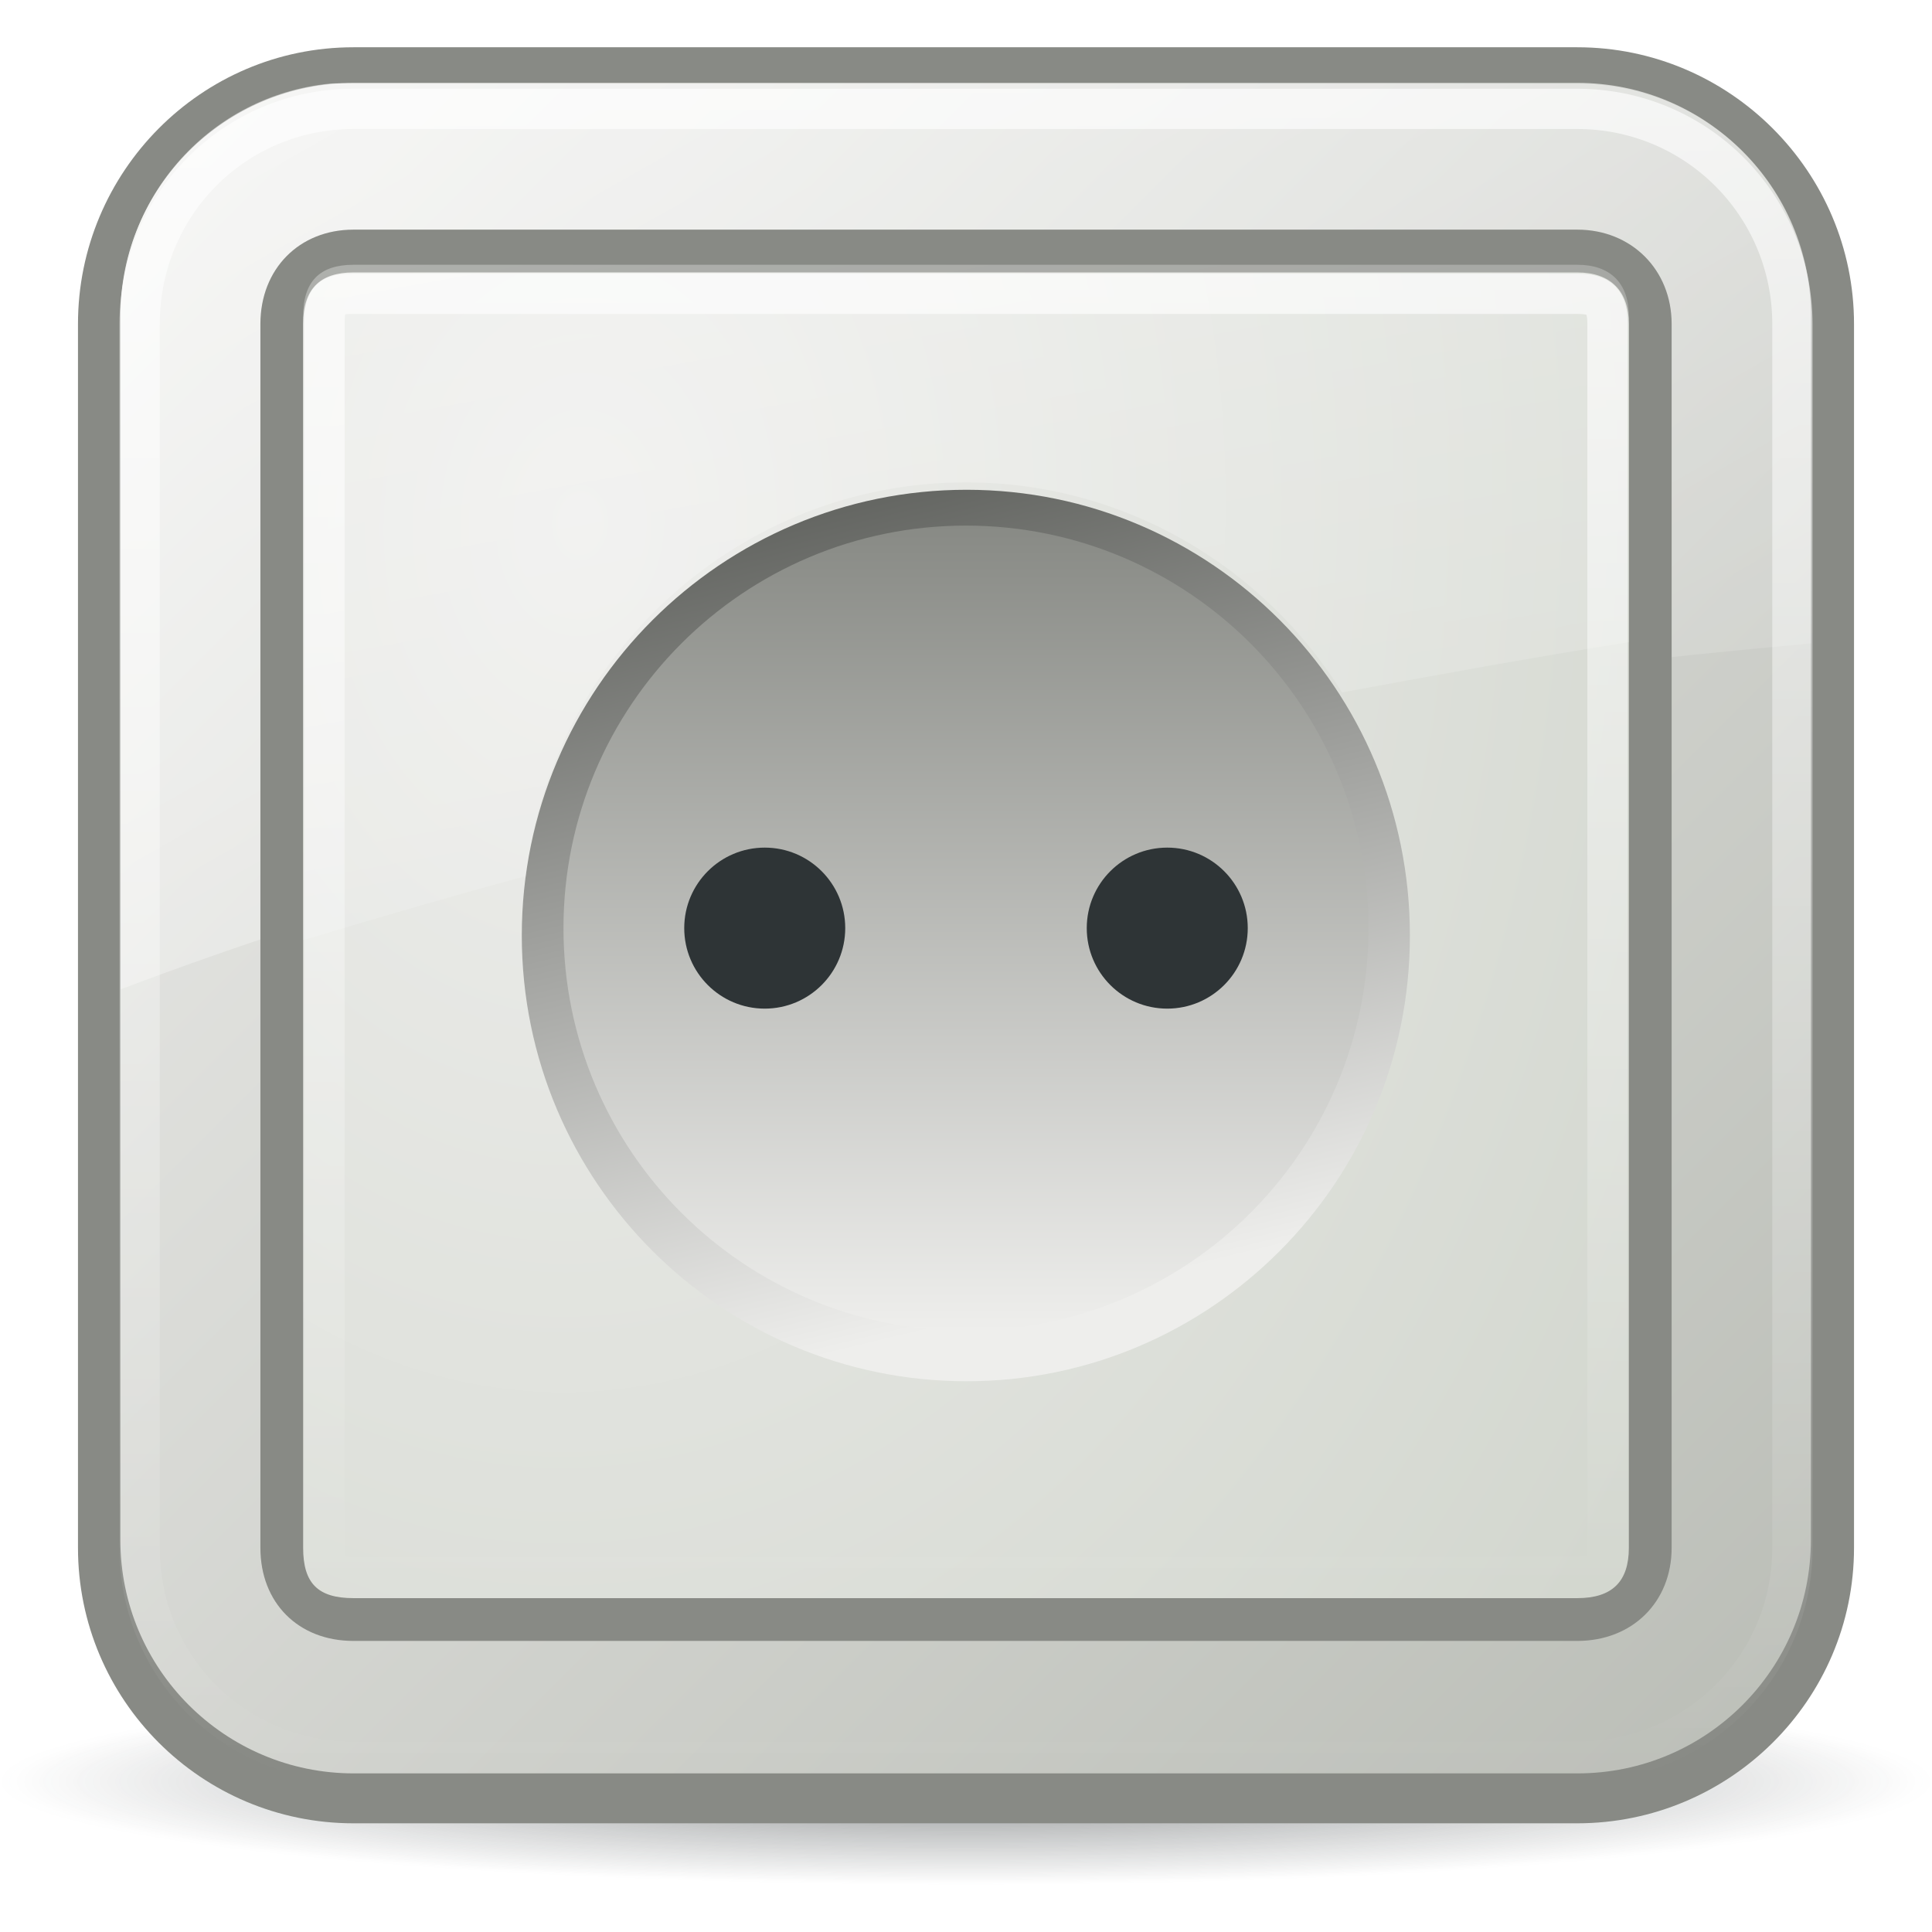
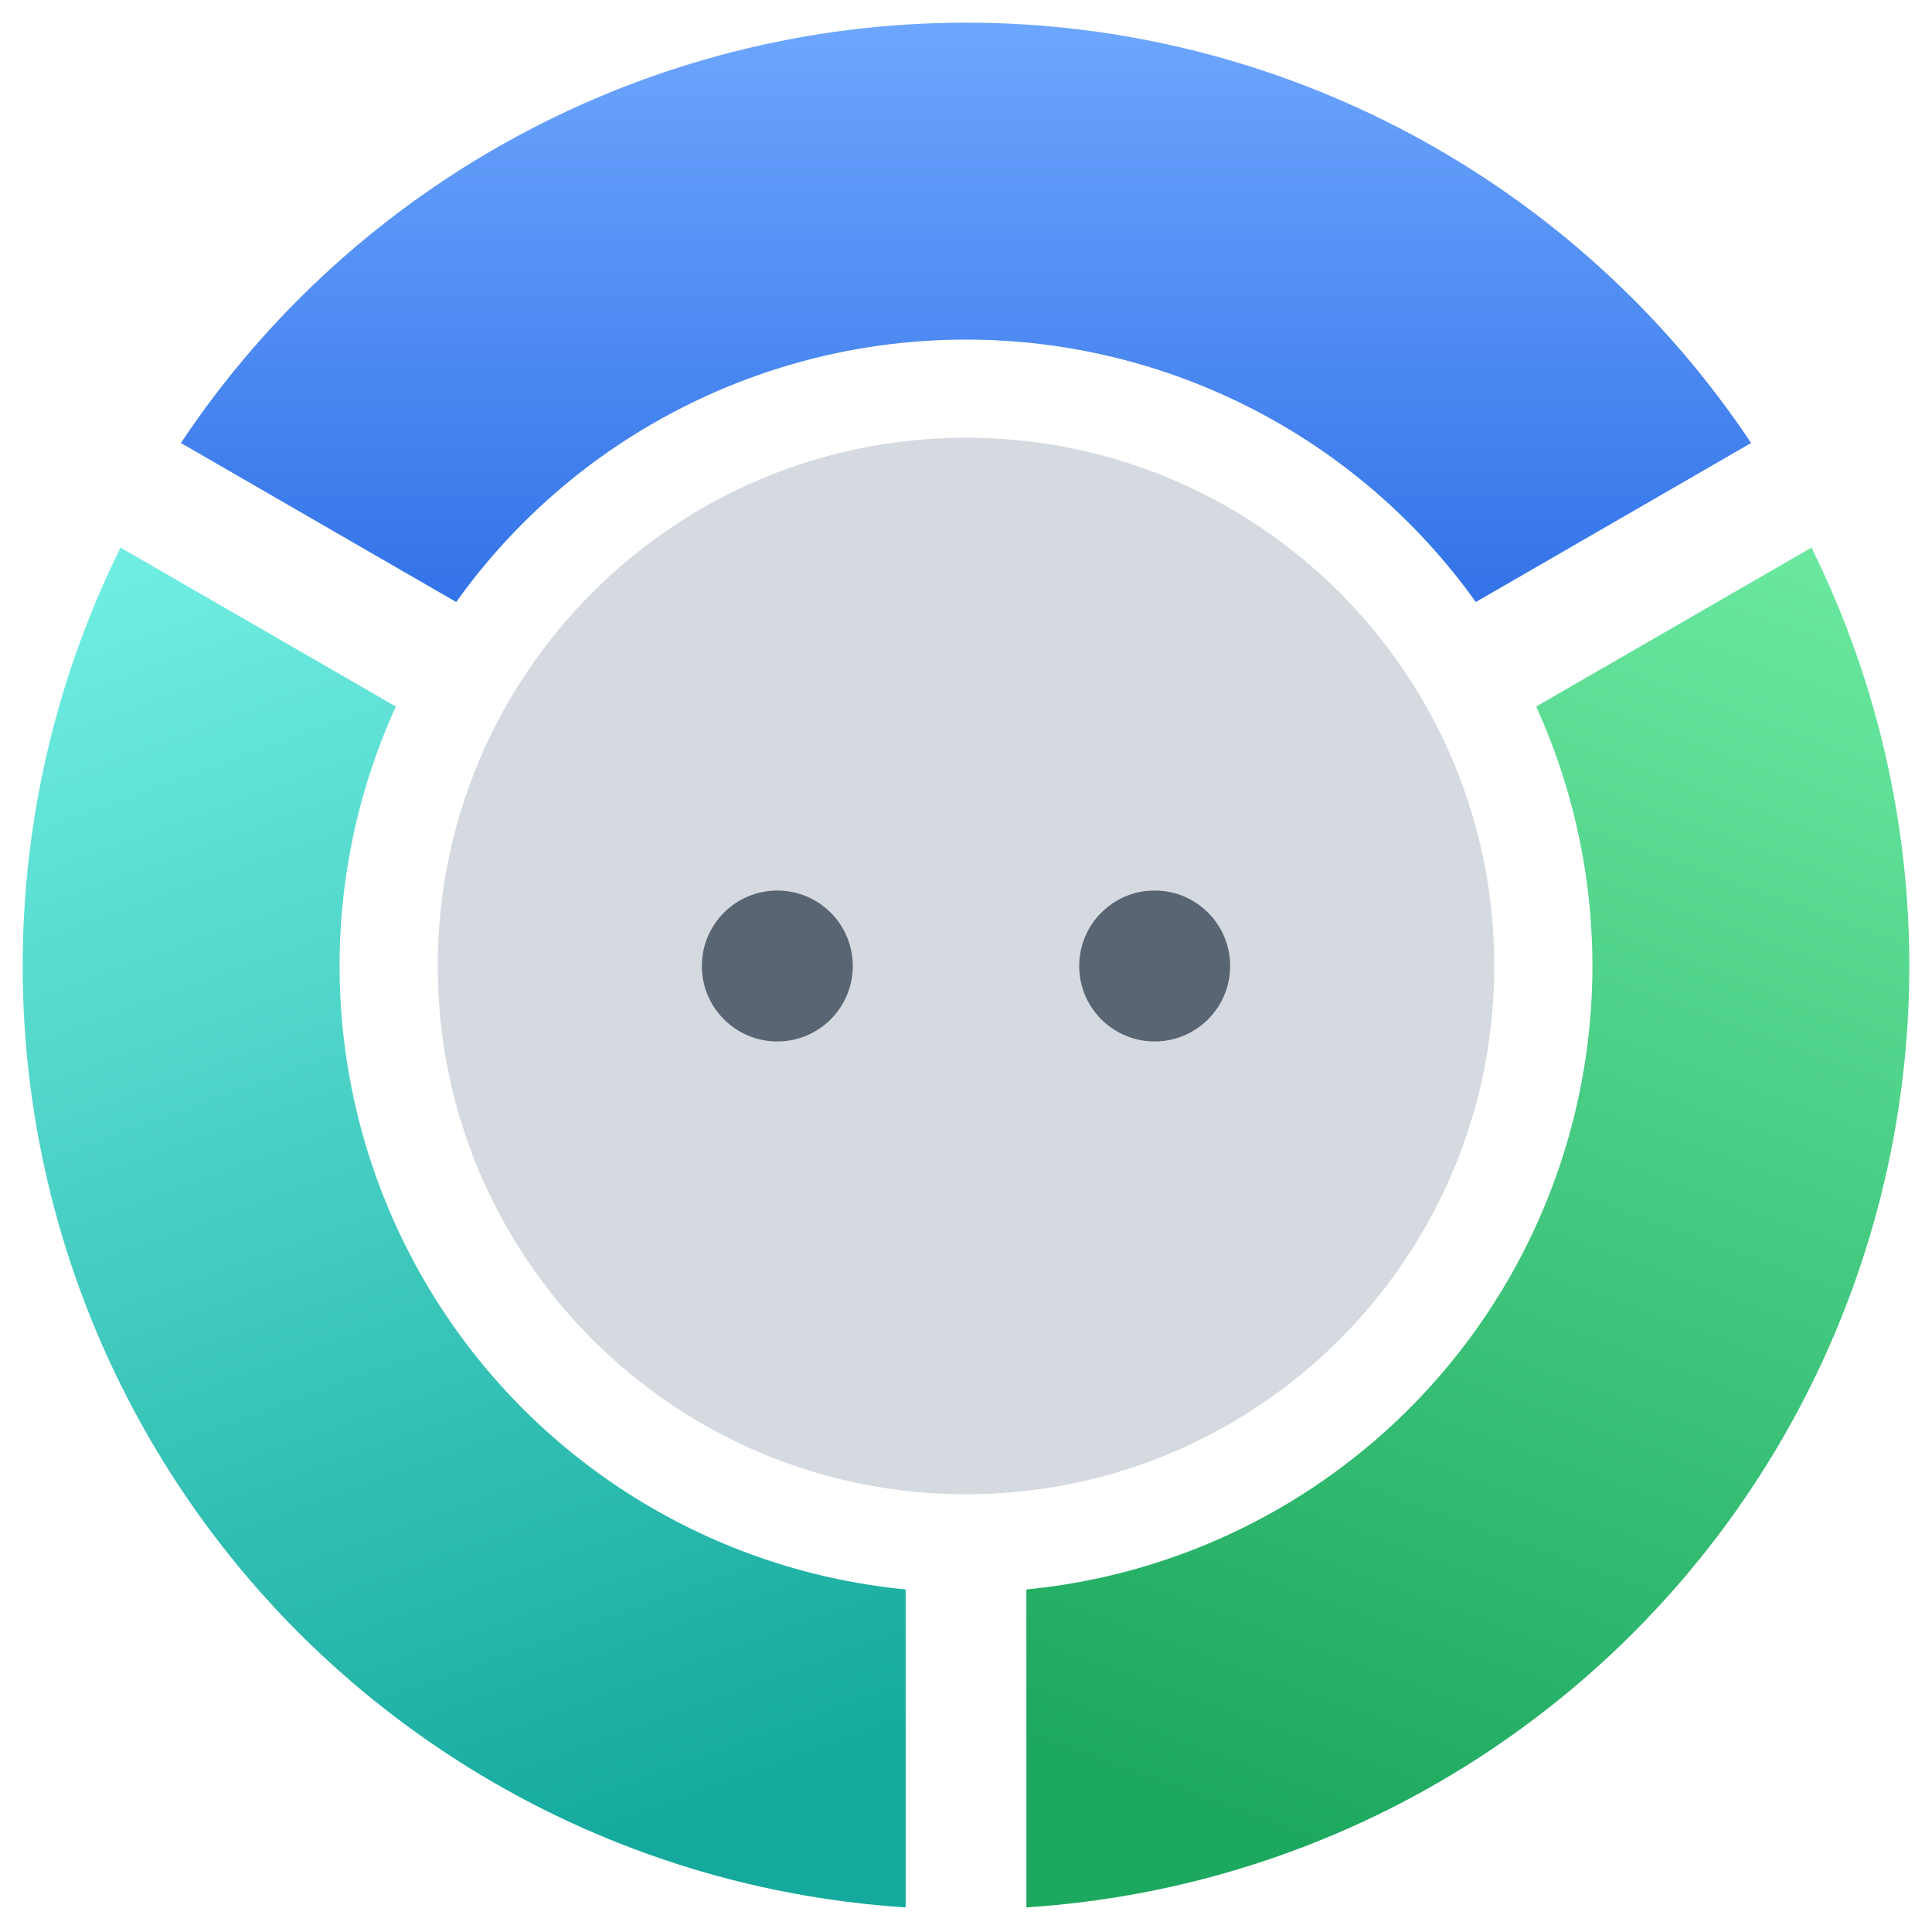
- <svg xmlns="http://www.w3.org/2000/svg" xmlns:xlink="http://www.w3.org/1999/xlink" viewBox="0 0 48 48">
-   <defs id="0">
-     <linearGradient id="2">
-       <stop id="J" stop-color="#2e3436" />
-       <stop id="K" offset="1" stop-color="#2e3436" stop-opacity="0" />
+ <svg xmlns="http://www.w3.org/2000/svg" width="256" height="256" viewBox="0 0 256 256">
+   <defs>
+     <linearGradient id="gBlue" gradientUnits="userSpaceOnUse" x1="128" y1="0" x2="128" y2="86">
+       <stop offset="0" stop-color="#6FA8FF" />
+       <stop offset="1" stop-color="#2E6FE6" />
    </linearGradient>
-     <linearGradient id="3">
-       <stop id="L" stop-color="#555753" />
-       <stop id="M" offset="1" stop-color="#eeeeec" />
+     <linearGradient id="gGreen" gradientUnits="userSpaceOnUse" x1="212" y1="66" x2="150" y2="236">
+       <stop offset="0" stop-color="#69E79F" />
+       <stop offset="1" stop-color="#1CA85E" />
    </linearGradient>
-     <linearGradient id="4">
-       <stop id="N" stop-color="#fff" stop-opacity="0.8" />
-       <stop id="O" offset="1" stop-color="#fff" stop-opacity="0" />
+     <linearGradient id="gCyan" gradientUnits="userSpaceOnUse" x1="44" y1="66" x2="106" y2="236">
+       <stop offset="0" stop-color="#6FEDE1" />
+       <stop offset="1" stop-color="#15A99D" />
    </linearGradient>
-     <linearGradient id="5">
-       <stop id="P" stop-color="#fff" />
-       <stop id="Q" offset="1" stop-color="#fff" stop-opacity="0" />
-     </linearGradient>
-     <linearGradient id="6">
-       <stop id="R" stop-color="#888a85" />
-       <stop id="S" offset="1" stop-color="#eeeeec" />
-     </linearGradient>
-     <linearGradient id="7">
-       <stop id="T" stop-color="#eeeeec" />
-       <stop id="U" offset="1" stop-color="#babdb6" />
-     </linearGradient>
-     <linearGradient id="8">
-       <stop id="V" stop-color="#eeeeec" />
-       <stop id="W" offset="1" stop-color="#d3d7cf" />
-     </linearGradient>
-     <radialGradient cx="23.533" cy="47.03" r="20.702" id="9" xlink:href="#2" gradientUnits="userSpaceOnUse" gradientTransform="matrix(1,0,0,0.1239316,0,41.19871)" />
-     <linearGradient x1="2.803" y1="1006.69" x2="44.803" y2="1048.69" id="A" xlink:href="#7" gradientUnits="userSpaceOnUse" gradientTransform="translate(-3.2562639e-8,-0.1773859)" />
-     <linearGradient x1="-7.669" y1="-31.828" x2="30.3" y2="35.36" id="B" xlink:href="#5" gradientUnits="userSpaceOnUse" gradientTransform="translate(-3.2562639e-8,1004.185)" />
-     <radialGradient cx="13.41" cy="1018.65" r="16.469" id="C" xlink:href="#8" gradientUnits="userSpaceOnUse" gradientTransform="matrix(0.1133369,-2.623528,1.943396,0.08395509,-1966.931,967.1132)" />
-     <linearGradient y1="1011.25" x2="0" y2="1044.13" id="D" xlink:href="#4" gradientUnits="userSpaceOnUse" />
-     <linearGradient x1="92.25" y1="34.406" x2="96.57" y2="53.03" id="E" xlink:href="#3" gradientUnits="userSpaceOnUse" />
-     <linearGradient y1="35.3" x2="0" y2="52.12" id="F" xlink:href="#6" gradientUnits="userSpaceOnUse" />
-     <linearGradient x1="7.344" y1="-17.881" x2="16.752" y2="33.971" id="G" xlink:href="#5" gradientUnits="userSpaceOnUse" gradientTransform="translate(-3.2562639e-8,1004.185)" />
-     <linearGradient y1="1006.66" x2="0" y2="1048.72" id="H" xlink:href="#4" gradientUnits="userSpaceOnUse" />
  </defs>
-   <g transform="translate(0,-1004.362)" id="1">
-     <g transform="translate(-3.2562639e-8,-0.08868592)" id="I">
-       <path d="m 44.235,47.027 a 20.702,2.566 0 1 1 -41.404,0 20.702,2.566 0 1 1 41.404,0 z" transform="matrix(1.159302,0,0,1,-3.282051,1001.684)" id="X" opacity="0.547" fill="url(#9)" />
-       <g transform="translate(0.1875,0)" id="Y">
-         <path d="m 8.594,1005.625 c -3.785,0 -6.844,3.097 -6.844,6.875 l 0,30.406 c 0,3.778 3.066,6.844 6.844,6.844 l 30.406,0 c 3.778,0 6.875,-3.059 6.875,-6.844 l 0,-30.406 c 0,-3.784 -3.09,-6.875 -6.875,-6.875 l -30.406,0 z" id="Z" fill="#888a85" />
-         <rect width="42" height="42" x="2.803" y="1006.51" id="a" fill="url(#A)" rx="5.8" />
-         <path d="m 8,1006.529 c -2.932,0.296 -5.188,2.769 -5.188,5.781 l 0,16.719 c 12.392,-4.687 26.722,-7.191 42,-8.594 l 0,-8.125 c 0,-3.213 -2.599,-5.781 -5.812,-5.781 l -30.406,0 c -0.201,0 -0.398,-0.02 -0.594,0 z" id="b" fill="url(#B)" />
-         <path d="m 8.594,1010.156 c -1.346,0 -2.312,0.975 -2.312,2.344 l 0,30.406 c 0,1.369 0.944,2.313 2.312,2.313 l 30.406,0 c 1.368,0 2.344,-0.967 2.344,-2.313 l 0,-30.406 c 0,-1.346 -0.998,-2.344 -2.344,-2.344 l -30.406,0 z" id="c" fill="#888a85" />
-         <path d="m 8.594,1011.219 c -0.834,0 -1.25,0.411 -1.25,1.281 l 0,30.406 c 0,0.882 0.368,1.25 1.25,1.25 l 30.406,0 c 0.87,0 1.281,-0.415 1.281,-1.25 l 0,-30.406 c 0,-0.823 -0.459,-1.281 -1.281,-1.281 l -30.406,0 z" id="d" fill="url(#C)" />
-         <path d="m 8.594,1011.75 c -0.579,0 -0.719,0.129 -0.719,0.75 l 0,30.406 c 0,0.639 0.08,0.719 0.719,0.719 l 30.406,0 c 0.621,0 0.75,-0.139 0.75,-0.719 l 0,-30.406 c 0,-0.562 -0.188,-0.75 -0.75,-0.75 l -30.406,0 z" id="e" opacity="0.8" fill="none" stroke="url(#D)" />
-         <path d="m 101.906,34.406 c -5.302,0 -9.656,4.152 -9.656,9.312 0,5.16 4.354,9.312 9.656,9.312 5.302,0 9.625,-4.157 9.625,-9.312 0,-5.156 -4.323,-9.312 -9.625,-9.312 z" transform="matrix(1.144364,0,0,1.189241,-92.79128,975.702)" id="f" fill="url(#E)" />
-         <path d="m 110.632,43.713 a 8.738,8.409 0 1 1 -17.477,0 8.738,8.409 0 1 1 17.477,0 z" transform="matrix(1.144364,0,0,1.189241,-92.79128,975.5246)" id="g" fill="url(#F)" />
-         <g transform="translate(0.50025,0.322607)" id="h">
-           <path d="m 110.632,43.713 a 8.738,8.409 0 1 1 -17.477,0 8.738,8.409 0 1 1 17.477,0 z" transform="matrix(0.2288727,0,0,0.2378481,-5.008757,1016.79)" id="k" fill="#2e3436" />
-           <path d="m 110.632,43.713 a 8.738,8.409 0 1 1 -17.477,0 8.738,8.409 0 1 1 17.477,0 z" transform="matrix(0.2288727,0,0,0.2378481,4.991743,1016.79)" id="l" fill="#2e3436" />
-         </g>
-         <path d="m 8.594,1011.029 c -0.834,0 -1.25,0.411 -1.25,1.281 l 0,15.5 c 1.816,-0.55 3.676,-1.089 5.531,-1.594 0.652,-5.511 5.312,-9.781 10.938,-9.781 3.93,0 7.389,2.086 9.344,5.219 2.404,-0.445 4.772,-0.875 7.125,-1.25 l 0,-8.094 c 0,-0.823 -0.459,-1.281 -1.281,-1.281 l -30.406,0 z" id="i" opacity="0.6" fill="url(#G)" />
-         <path d="m 8.594,1007.156 c -2.958,0 -5.312,2.383 -5.312,5.344 l 0,30.406 c 0,2.961 2.352,5.313 5.312,5.313 l 30.406,0 c 2.961,0 5.344,-2.355 5.344,-5.313 l 0,-30.406 c 0,-2.958 -2.386,-5.344 -5.344,-5.344 l -30.406,0 z" id="j" opacity="0.8" fill="none" stroke="url(#H)" />
-       </g>
-     </g>
-   </g>
+   <path fill="url(#gBlue)" d="M 60.45 79.77 L 23.97 58.7 A 125.0 125.0 0 0 1 232.03 58.7 L 195.55 79.77 A 83.0 83.0 0 0 0 60.45 79.77 Z" />
+   <path fill="url(#gGreen)" d="M 203.55 93.62 L 240.03 72.56 A 125.0 125.0 0 0 1 136.0 252.74 L 136.0 210.61 A 83.0 83.0 0 0 0 203.55 93.62 Z" />
+   <path fill="url(#gCyan)" d="M 120.0 210.61 L 120.0 252.74 A 125.0 125.0 0 0 1 15.97 72.56 L 52.45 93.62 A 83.0 83.0 0 0 0 120.0 210.61 Z" />
+   <circle cx="128" cy="128" r="70" fill="#D5DAE0" />
+   <circle cx="103" cy="128" r="10" fill="#5A6573" />
+   <circle cx="153" cy="128" r="10" fill="#5A6573" />
</svg>
